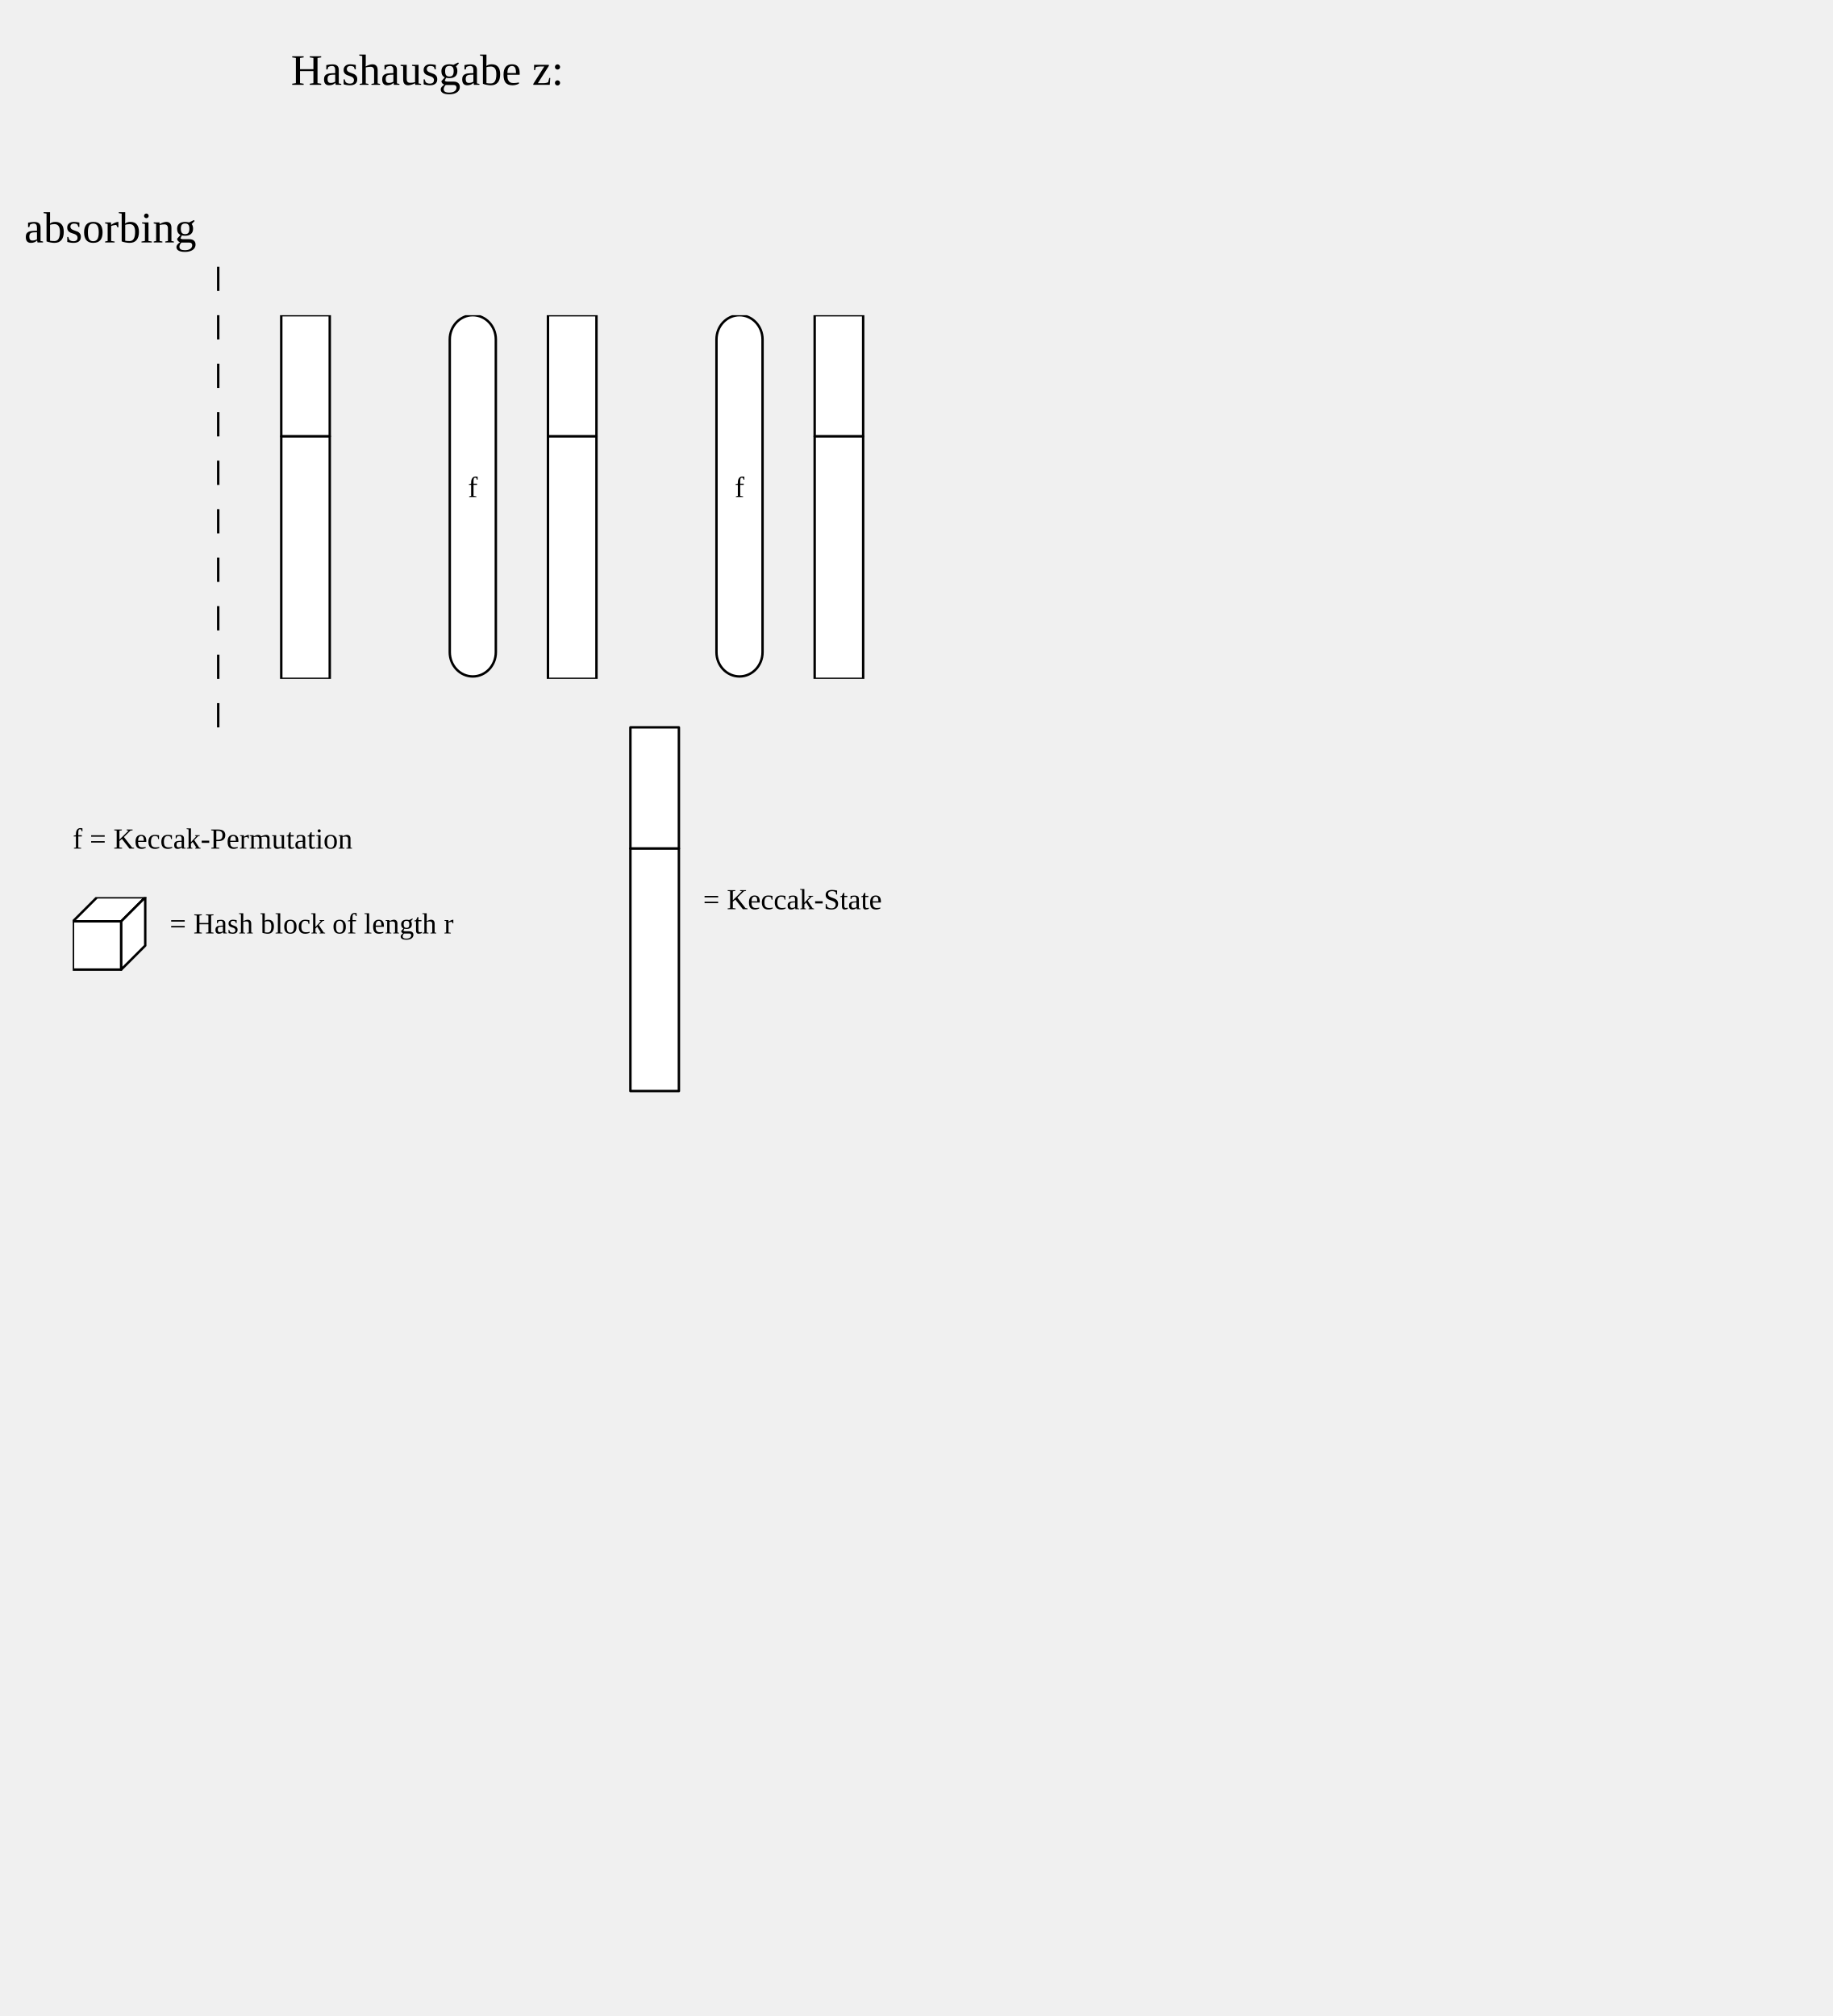
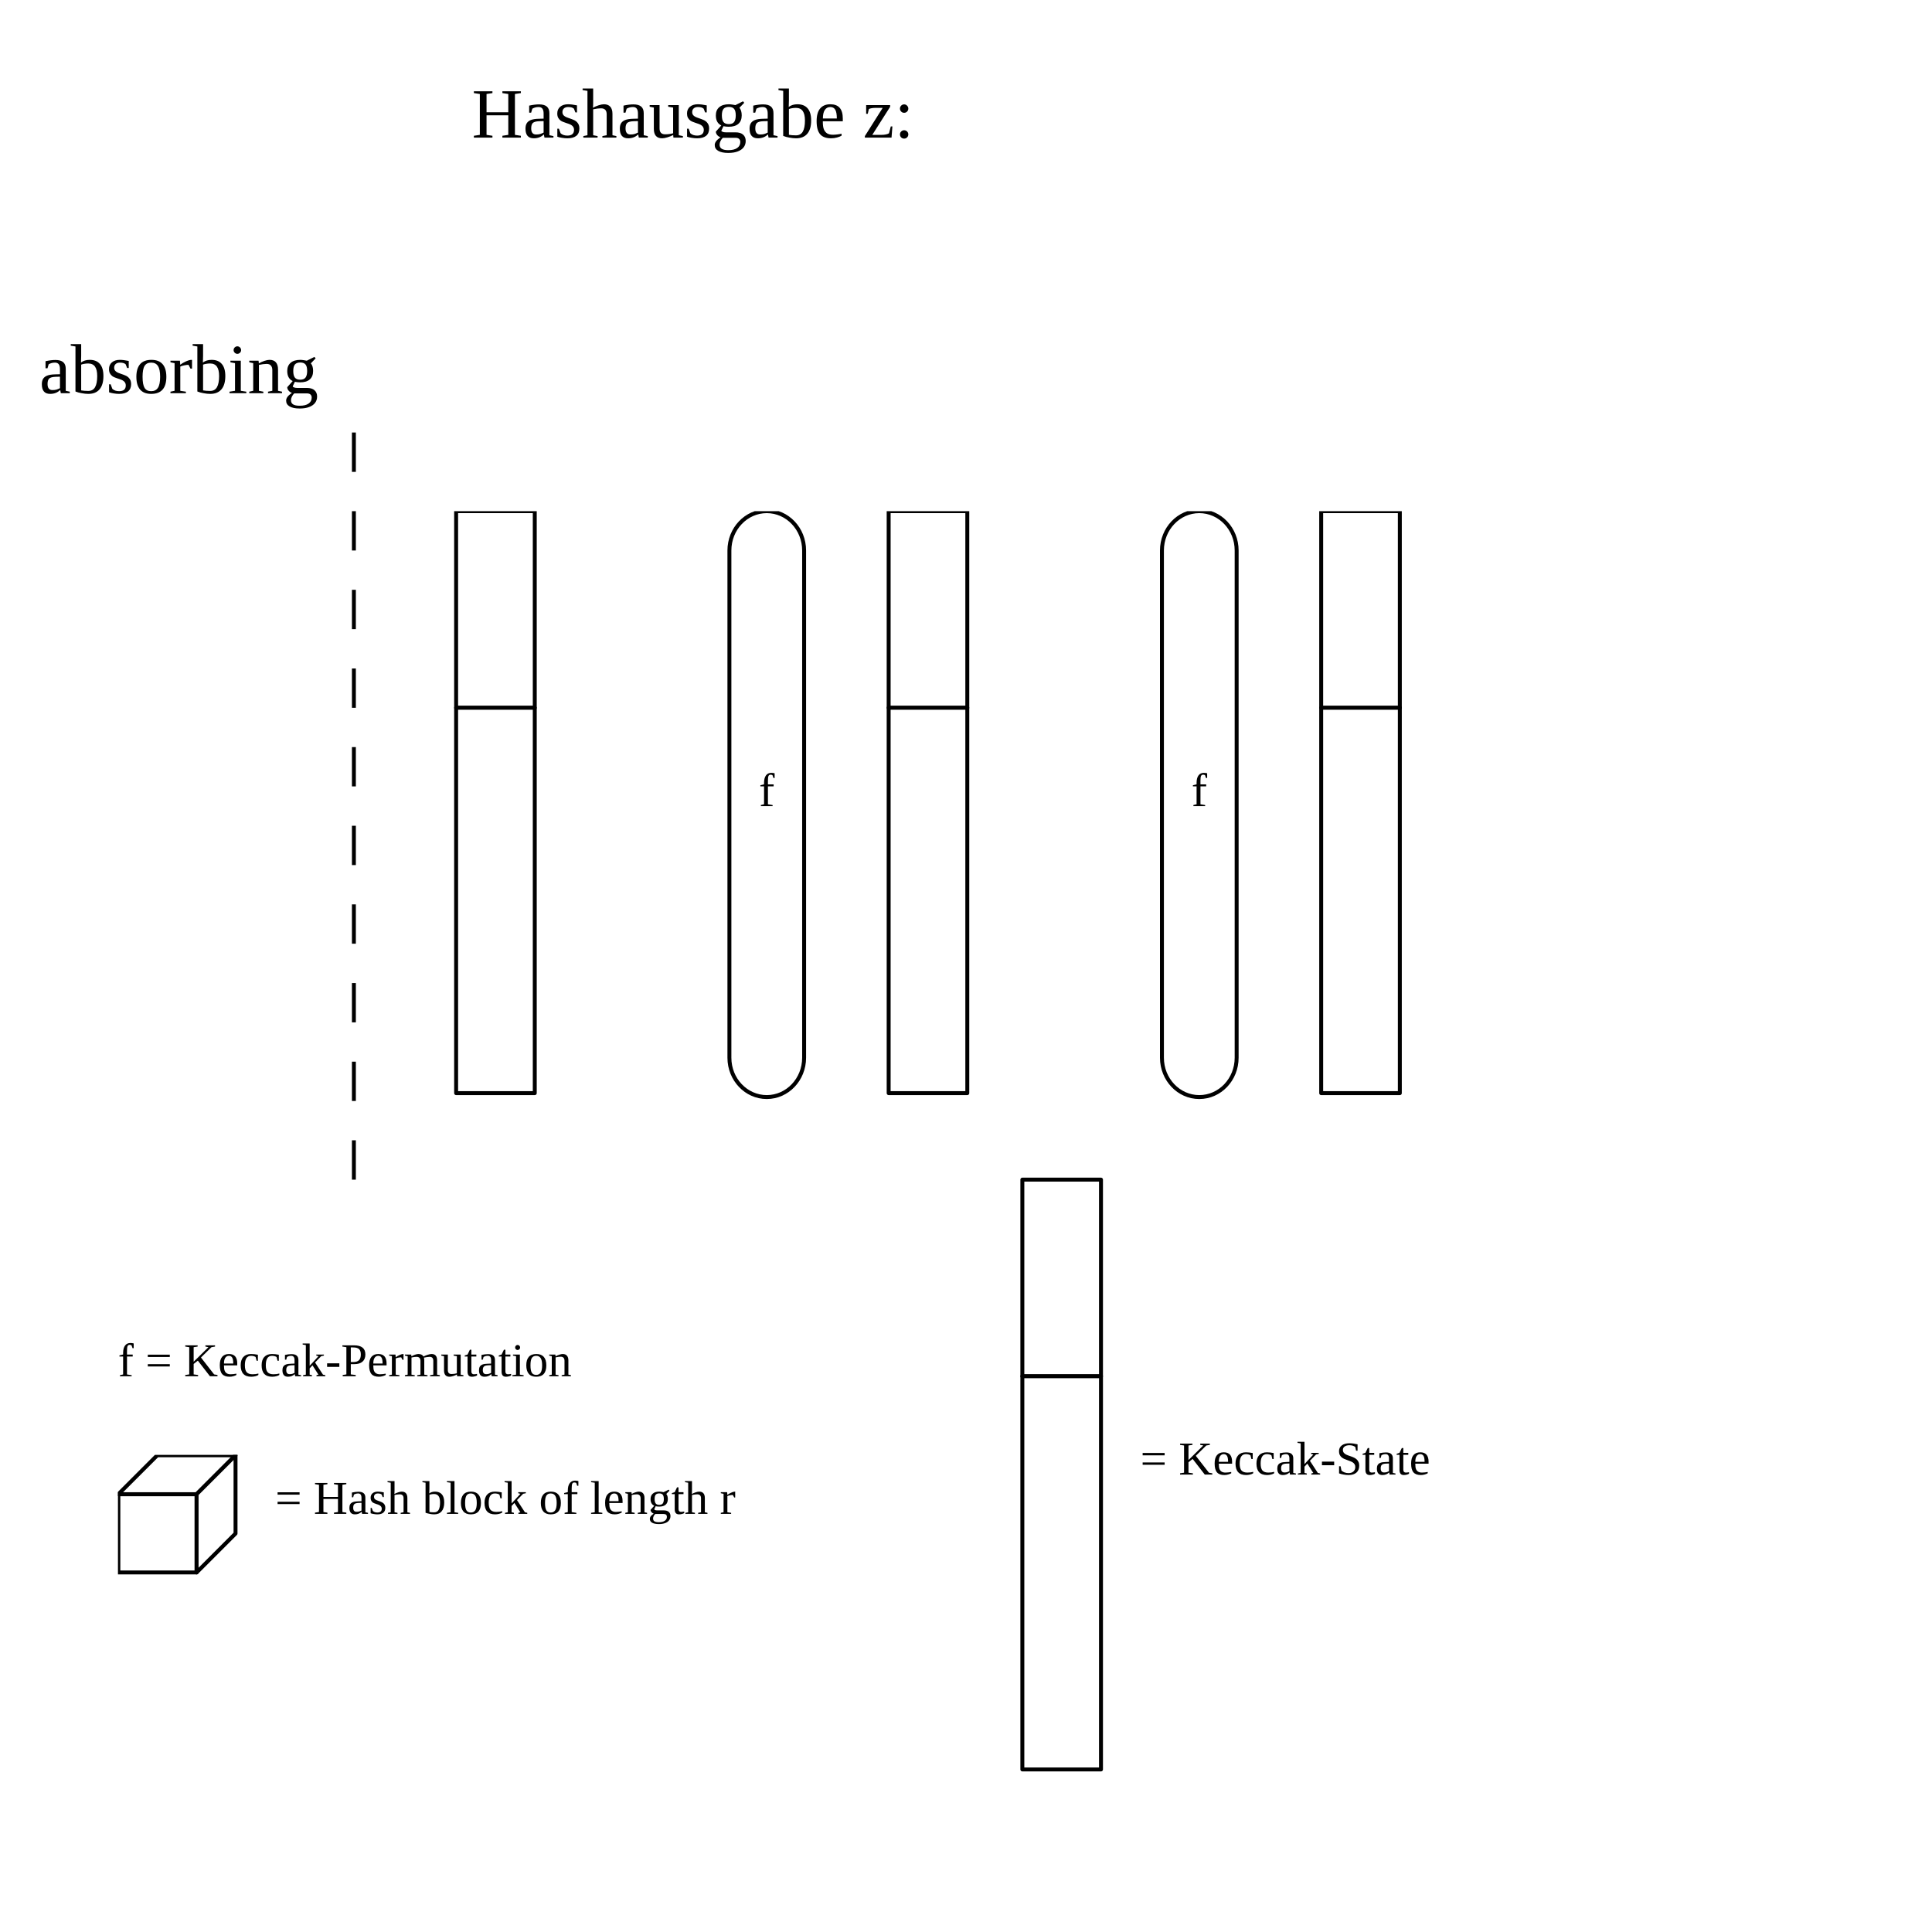
- <svg xmlns="http://www.w3.org/2000/svg" xmlns:xlink="http://www.w3.org/1999/xlink" width="200mm" height="220mm" id="svg2">
+ <svg xmlns="http://www.w3.org/2000/svg" xmlns:xlink="http://www.w3.org/1999/xlink" width="130mm" height="130mm" id="svg2">
  <defs id="defs4">
    <svg width="30" height="30" id="bit">
      <rect y="10" x="0.1" width="19.9" height="19.9" fill="white" stroke="black" />
      <polygon fill="white" stroke="black" points="0.1 10, 10 0.1, 29.9 0.1, 20 10" />
      <polygon fill="white" stroke="black" points="29.9 0.1, 29.9 20, 20 29.9, 20 10" />
    </svg>
    <svg id="f" width="20" height="150">
      <rect x="0.5" width="19" height="149" rx="10" ry="10" fill="white" stroke="black" />
      <text fill="black" x="8" y="75">
        f
        </text>
    </svg>
    <path id="arrow0" d="m 0 0 l 50 0 -4 -4 m 4 4 l -4 4" stroke="black" />
    <path id="arrow1" d="m 0 0 l 20 0 -4 -4 m 4 4 l -4 4" stroke="black" />
    <svg id="xor" width="30" height="30">
      <use xlink:href="#bit" x="0" y="0" />
      <circle cx="15" cy="15" r="13" stroke="red" stroke-width="2" />
      <path d="M 15 2 l 0 26 M 2 15 l 26 0" stroke="red" stroke-width="2" />
    </svg>
  </defs>
  <g style="fill:none;fill-rule:evenodd;stroke:none;stroke-width:1px;stroke-linecap:butt;stroke-linejoin:round;stroke-opacity:1" id="g2383">
+     <rect x="0" y="0" width="500" height="500" fill="white" />
    <text fill="black" x="120" y="35" style=" font-size:18px;">
Hashausgabe z:
</text>
    <use xlink:href="#arrow0" x="-65" y="155">
      <animate attributeName="x" begin="1" from="65" to="65" fill="freeze" />
    </use>
    <use xlink:href="#arrow0" x="-65" y="230">
      <animate attributeName="x" begin="1" from="65" to="65" fill="freeze" />
    </use>
    <path d="M 90 110 l 0 200" stroke="black" stroke-dasharray="10,10" />
    <text fill="black" x="10" y="100" style="font-size:18px;">
absorbing
</text>
    <svg x="115" y="130" width="22" height="150">
      <rect x="1" y="0" width="20" height="50" fill="white" stroke="black" />
-       <rect x="1" y="50" width="20" height="100" fill="white" stroke="black" />
+       <rect x="1" y="50" width="20" height="98" fill="white" stroke="black" />
    </svg>
    <use xlink:href="#arrow0" x="-135" y="155">
      <animate attributeName="x" begin="2" from="135" to="135" fill="freeze" />
    </use>
    <use xlink:href="#arrow0" x="-135" y="230">
      <animate attributeName="x" begin="2" from="135" to="135" fill="freeze" />
    </use>
    <use xlink:href="#bit" x="-145" y="140">
      <animate attributeName="x" begin="3" from="145" to="130" dur="2" fill="freeze" />
      <animate attributeName="y" begin="3" from="140" to="50" dur="2" fill="freeze" />
    </use>
    <svg id="f0" x="185" y="130" width="20" height="150">
      <rect x="0.5" width="19" height="149" rx="10" ry="10" fill="white" stroke="black">
        <animateColor attributeName="fill" begin="6" dur="1" from="#ffffff" to="#ff0000" />
        <animateColor attributeName="fill" begin="7" dur="1" from="#ff0000" to="#ffffff" />
      </rect>
      <text fill="black" x="8" y="75">
        f
        </text>
    </svg>
    <use xlink:href="#arrow1" x="-135" y="155">
      <animate attributeName="x" begin="8" from="205" to="205" fill="freeze" />
    </use>
    <use xlink:href="#arrow1" x="-135" y="230">
      <animate attributeName="x" begin="8" from="205" to="205" fill="freeze" />
    </use>
    <svg x="225" y="130" width="22" height="150">
      <rect x="1" y="0" width="20" height="50" fill="white" stroke="black" />
-       <rect x="1" y="50" width="20" height="100" fill="white" stroke="black" />
+       <rect x="1" y="50" width="20" height="98" fill="white" stroke="black" />
    </svg>
    <use xlink:href="#arrow0" x="-135" y="155">
      <animate attributeName="x" begin="9" from="245" to="245" fill="freeze" />
    </use>
    <use xlink:href="#arrow0" x="-135" y="230">
      <animate attributeName="x" begin="9" from="245" to="245" fill="freeze" />
    </use>
    <use xlink:href="#bit" x="-55" y="140">
      <animate attributeName="x" begin="10" from="255" to="150" dur="2" fill="freeze" />
      <animate attributeName="y" begin="10" from="140" to="50" dur="2" fill="freeze" />
    </use>
    <svg id="f1" x="295" y="130" width="20" height="150">
      <rect x="0.5" width="19" height="149" rx="10" ry="10" fill="white" stroke="black">
        <animateColor attributeName="fill" begin="13" dur="1" from="#ffffff" to="#ff0000" />
        <animateColor attributeName="fill" begin="14" dur="1" from="#ff0000" to="#ffffff" />
      </rect>
      <text fill="black" x="8" y="75">
        f
        </text>
    </svg>
    <use xlink:href="#arrow1" x="-135" y="155">
      <animate attributeName="x" begin="15" from="315" to="315" fill="freeze" />
    </use>
    <use xlink:href="#arrow1" x="-135" y="230">
      <animate attributeName="x" begin="15" from="315" to="315" fill="freeze" />
    </use>
    <svg x="335" y="130" width="22" height="150">
      <rect x="1" y="0" width="20" height="50" fill="white" stroke="black" />
-       <rect x="1" y="50" width="20" height="100" fill="white" stroke="black" />
+       <rect x="1" y="50" width="20" height="98" fill="white" stroke="black" />
    </svg>
    <use xlink:href="#arrow0" x="-135" y="155">
      <animate attributeName="x" begin="16" from="355" to="355" fill="freeze" />
    </use>
    <use xlink:href="#arrow0" x="-135" y="230">
      <animate attributeName="x" begin="16" from="355" to="355" fill="freeze" />
    </use>
    <use xlink:href="#bit" x="-55" y="140">
      <animate attributeName="x" begin="17" from="370" to="170" dur="2" fill="freeze" />
      <animate attributeName="y" begin="17" from="140" to="50" dur="2" fill="freeze" />
    </use>
    <text fill="black" x="-420" y="200" style="font-size:18px;">
...
<animate attributeName="x" from="420" to="420" begin="20" fill="freeze" />
    </text>
    <text fill="black" x="-210" y="70" style="font-size:18px;">
...
<animate attributeName="x" from="210" to="210" begin="20" fill="freeze" />
    </text>
    <text fill="black" x="30" y="350">
f = Keccak-Permutation
</text>
    <use xlink:href="#bit" x="30" y="370" />
    <text fill="black" x="70" y="385">
= Hash block of length r
</text>
    <rect x="260" y="300" width="20" height="50" fill="white" stroke="black" />
    <rect x="260" y="350" width="20" height="100" fill="white" stroke="black" />
    <text fill="black" x="290" y="375">
= Keccak-State
</text>
  </g>
</svg>
